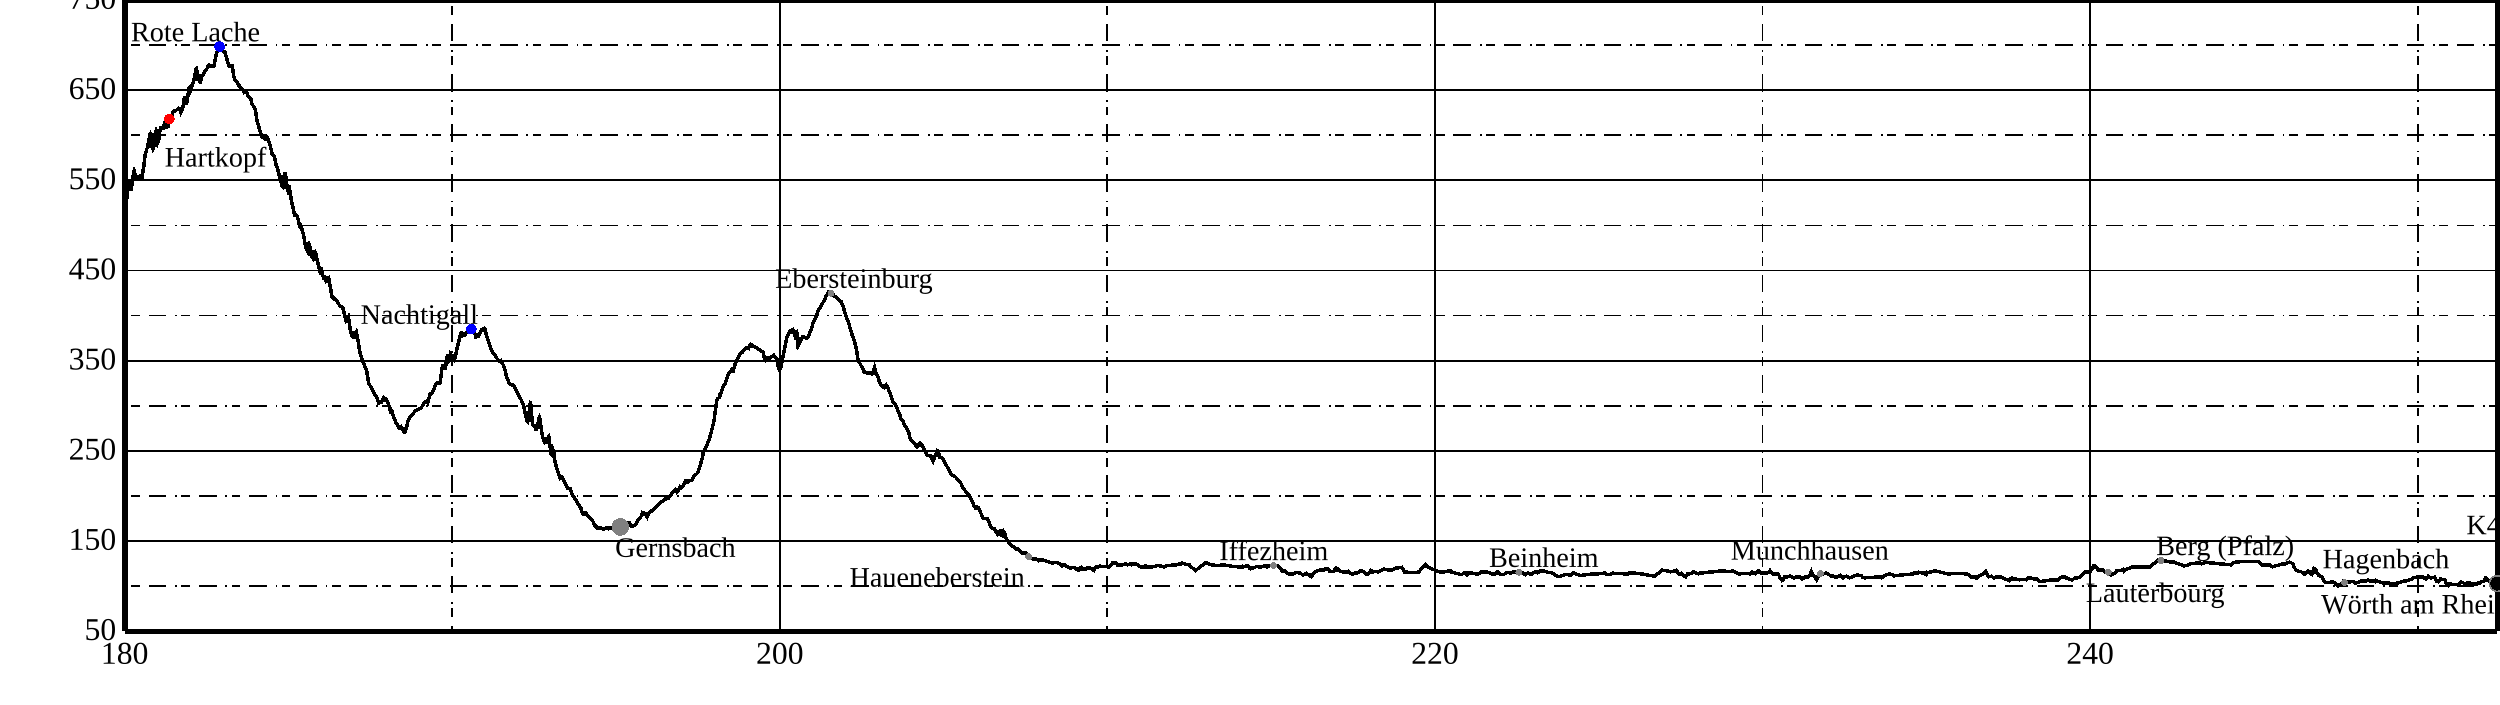
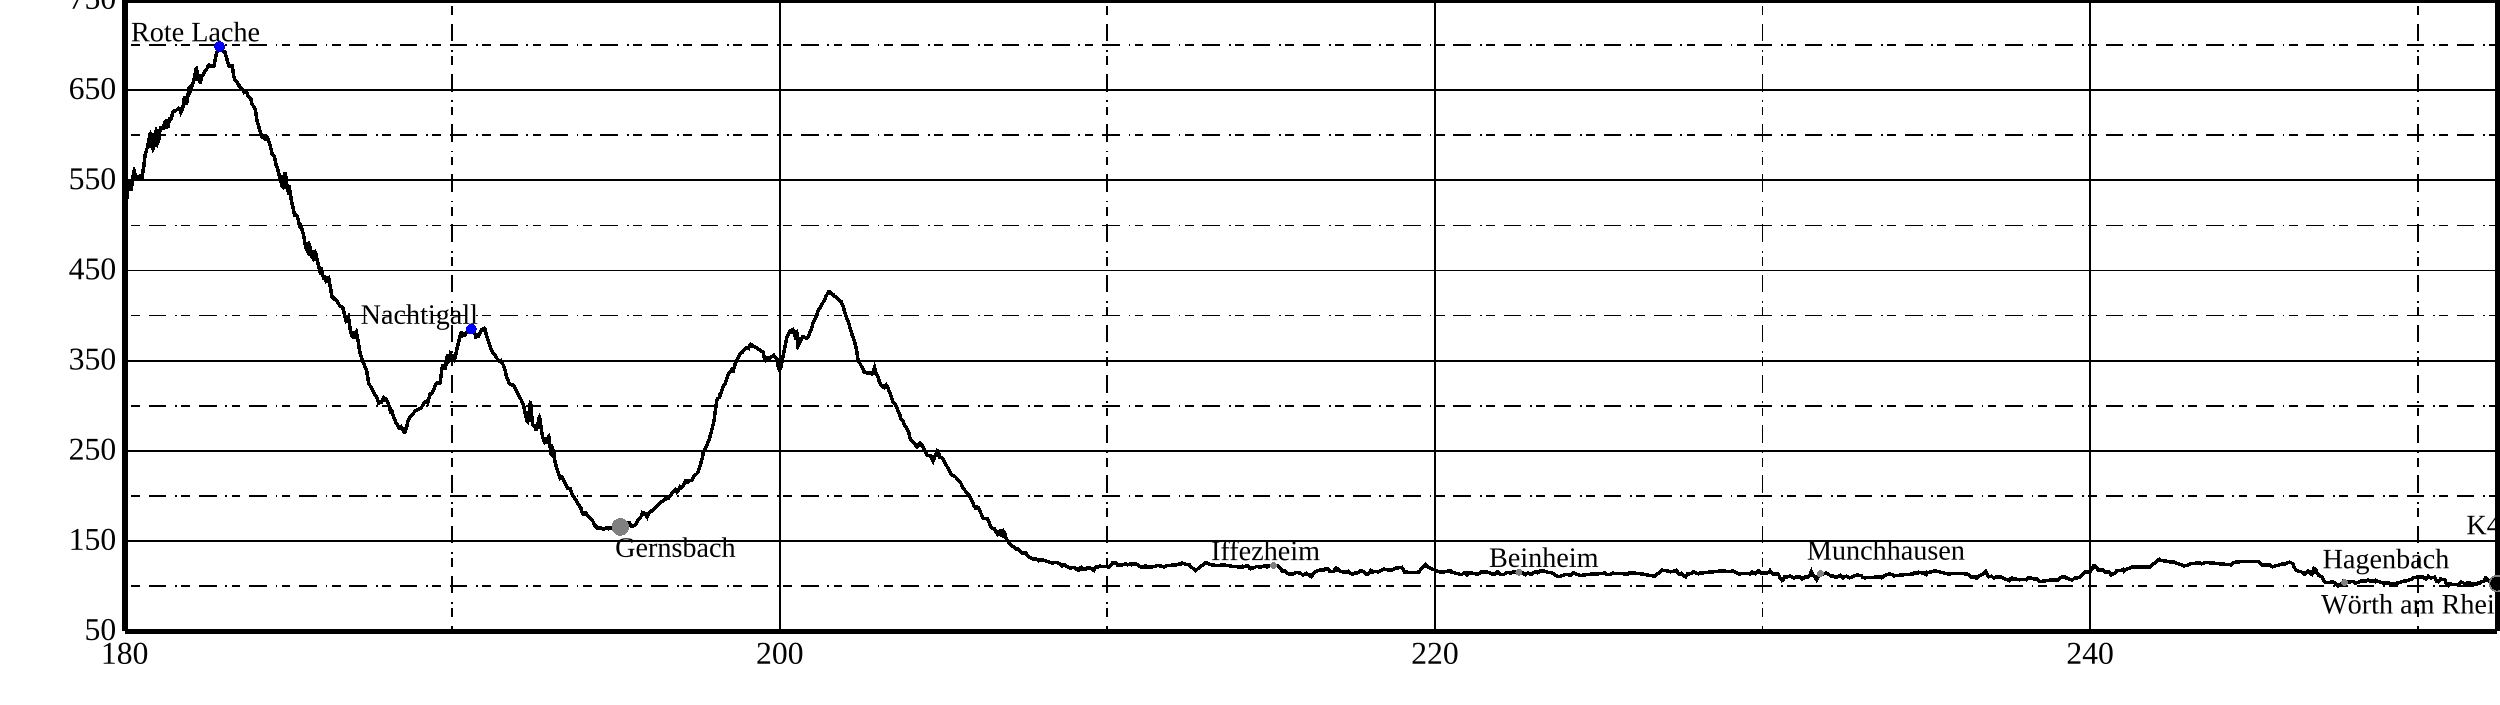
<svg xmlns="http://www.w3.org/2000/svg" height="400" width="1420">
  <g font-size="18" id="world" shape-rendering="crispEdges">
    <g id="BG" />
    <g id="SB" transform="translate(71 360)">
      <text text-anchor="middle" x="-0.203" y="17">
180
</text>
      <text text-anchor="middle" x="371.922" y="17">
200
</text>
      <text text-anchor="middle" x="744.048" y="17">
220
</text>
      <text text-anchor="middle" x="1116.173" y="17">
240
</text>
    </g>
    <g id="SD" transform="translate(71 0)">
      <path d="M0,0 L1347.5,0" stroke="black" stroke-width="3" />
      <path d="M0,0 L0,358.5" stroke="black" stroke-width="3" />
      <path d="M0,358.5 L1347.5,358.5" stroke="black" stroke-width="3" />
      <path d="M1347.5,0 L1347.5,358.5" stroke="black" stroke-width="3" />
      <path d="M-0.203,0 L-0.203,358.5" stroke="black" stroke-width="1" />
      <path d="M371.922,0 L371.922,358.5" stroke="black" stroke-width="1" />
      <path d="M744.048,0 L744.048,358.5" stroke="black" stroke-width="1" />
      <path d="M1116.173,0 L1116.173,358.5" stroke="black" stroke-width="1" />
      <path d="M185.859,0 L185.859,358.5" stroke="black" stroke-dasharray="1.0,2.5,5.0,5.0,10.0,5.0" />
      <path d="M557.985,0 L557.985,358.5" stroke="black" stroke-dasharray="1.0,2.5,5.0,5.0,10.0,5.0" />
      <path d="M930.11,0 L930.11,358.5" stroke="black" stroke-dasharray="1.0,2.5,5.0,5.0,10.0,5.0" />
      <path d="M1302.236,0 L1302.236,358.5" stroke="black" stroke-dasharray="1.0,2.5,5.0,5.0,10.0,5.0" />
      <path d="M0,358.5 L1347.5,358.5" stroke="black" stroke-width="1" />
      <path d="M0,307.286 L1347.5,307.286" stroke="black" stroke-width="1" />
      <path d="M0,256.071 L1347.5,256.071" stroke="black" stroke-width="1" />
      <path d="M0,204.857 L1347.5,204.857" stroke="black" stroke-width="1" />
      <path d="M0,153.643 L1347.5,153.643" stroke="black" stroke-width="1" />
      <path d="M0,102.429 L1347.5,102.429" stroke="black" stroke-width="1" />
      <path d="M0,51.214 L1347.5,51.214" stroke="black" stroke-width="1" />
      <path d="M0,0 L1347.5,0" stroke="black" stroke-width="1" />
      <path d="M0,332.893 L1347.5,332.893" stroke="black" stroke-dasharray="1.0,2.5,5.0,5.0,10.0,5.0" />
      <path d="M0,281.679 L1347.5,281.679" stroke="black" stroke-dasharray="1.0,2.5,5.0,5.0,10.0,5.0" />
      <path d="M0,230.464 L1347.5,230.464" stroke="black" stroke-dasharray="1.0,2.5,5.0,5.0,10.0,5.0" />
      <path d="M0,179.25 L1347.5,179.25" stroke="black" stroke-dasharray="1.0,2.5,5.0,5.0,10.0,5.0" />
      <path d="M0,128.036 L1347.5,128.036" stroke="black" stroke-dasharray="1.0,2.5,5.0,5.0,10.0,5.0" />
      <path d="M0,76.821 L1347.5,76.821" stroke="black" stroke-dasharray="1.0,2.5,5.0,5.0,10.0,5.0" />
      <path d="M0,25.607 L1347.5,25.607" stroke="black" stroke-dasharray="1.0,2.5,5.0,5.0,10.0,5.0" />
      <path d="M0,-25.607 L1347.5,-25.607" stroke="black" stroke-dasharray="1.0,2.5,5.0,5.0,10.0,5.0" />
      <path d="M0.0,118.2 L0.2,118.1 L0.3,117.6 L0.8,115.2 L1.3,109.1 L2.5,102.1 L2.7,102.9 L3.1,107.6 L3.3,108.5 L3.5,107.8 L3.8,105.8 L4.3,102.2 L5.0,97.2 L5.2,96.7 L5.4,97.1 L5.5,98.2 L6.2,100.1 L6.4,100.2 L6.7,100.6 L6.9,101.1 L8.2,100.8 L8.8,99.8 L9.1,99.7 L9.4,100.1 L9.7,100.5 L10.7,94.2 L11.4,88.2 L12.4,84.5 L12.8,83.9 L14.1,76.5 L14.3,76.2 L14.5,77.0 L14.8,79.0 L15.5,84.0 L15.9,84.9 L16.1,84.5 L16.4,82.7 L17.2,75.8 L17.5,74.9 L17.8,76.1 L18.1,78.4 L18.6,81.1 L19.1,80.0 L19.3,78.5 L19.6,76.0 L20.1,72.7 L20.3,72.8 L21.8,72.7 L22.6,69.4 L22.9,68.8 L23.1,68.7 L23.4,69.0 L23.6,69.6 L23.8,70.0 L24.3,71.9 L24.6,71.7 L24.7,71.1 L24.9,69.0 L25.1,68.1 L25.2,67.6 L25.5,67.4 L25.7,67.8 L26.3,67.3 L27.0,64.2 L27.3,63.5 L27.6,63.2 L27.9,63.4 L30.5,61.6 L31.4,62.6 L31.7,63.7 L32.6,61.8 L33.0,60.3 L33.3,57.7 L33.7,55.3 L34.1,55.3 L34.5,57.2 L34.7,58.4 L35.0,58.4 L35.2,58.0 L35.7,54.9 L35.9,52.9 L36.1,51.6 L36.3,50.4 L36.5,49.8 L36.7,49.6 L37.2,51.3 L39.0,46.4 L40.3,39.1 L40.5,38.9 L40.8,39.9 L42.0,44.7 L42.1,45.3 L42.4,46.5 L42.6,46.8 L42.9,46.7 L43.5,43.7 L45.9,39.7 L46.2,39.6 L46.8,38.5 L47.3,37.3 L47.7,36.8 L49.1,37.6 L49.6,37.6 L50.0,37.6 L50.6,37.4 L51.9,30.3 L52.3,29.3 L52.9,28.4 L53.1,27.8 L53.4,27.0 L53.7,26.5 L54.2,26.5 L55.0,27.8 L55.5,28.8 L56.7,29.4 L57.7,33.0 L58.5,36.0 L58.9,37.0 L59.4,37.8 L60.3,37.6 L60.6,37.3 L60.8,37.3 L61.0,38.0 L61.2,39.1 L61.7,43.0 L62.3,45.1 L63.7,46.6 L64.0,47.2 L64.5,48.0 L64.7,48.3 L64.9,49.0 L65.4,49.7 L65.7,50.1 L66.3,50.5 L66.4,50.6 L66.6,50.7 L66.8,51.0 L67.0,51.3 L67.7,52.5 L68.4,52.2 L68.6,52.0 L68.9,51.9 L69.1,51.9 L69.6,53.9 L69.8,54.3 L70.1,54.5 L70.5,54.9 L71.1,56.0 L71.6,56.3 L72.0,59.0 L72.7,59.9 L73.2,60.6 L73.9,62.0 L74.1,63.0 L74.4,64.7 L75.0,68.5 L76.5,73.8 L77.6,77.3 L77.9,77.9 L78.2,77.9 L78.5,78.1 L78.8,78.2 L79.4,78.9 L80.6,78.0 L80.9,78.3 L81.9,81.0 L82.4,82.4 L83.0,84.9 L83.6,87.5 L84.5,88.2 L84.9,88.7 L85.7,93.1 L85.9,94.0 L86.5,95.4 L87.7,100.0 L88.0,101.1 L88.5,102.7 L89.1,105.3 L89.5,105.7 L89.8,104.5 L90.2,101.0 L90.5,99.5 L90.7,98.5 L91.0,98.5 L91.2,99.6 L91.5,101.3 L92.0,106.0 L92.3,107.9 L92.6,108.7 L93.5,107.5 L94.8,115.6 L95.8,119.4 L96.2,122.1 L97.3,122.1 L97.7,122.7 L98.2,124.2 L99.0,127.6 L99.3,128.4 L99.9,128.0 L100.2,128.7 L100.6,130.8 L101.4,133.2 L102.4,139.3 L102.9,141.1 L103.6,142.7 L103.8,143.0 L104.7,139.4 L105.1,140.5 L106.4,146.3 L106.8,146.8 L107.8,144.1 L108.1,143.5 L108.5,144.2 L109.0,147.0 L110.2,152.0 L111.0,155.0 L111.2,154.9 L111.5,153.7 L111.7,153.5 L111.9,154.3 L112.7,157.7 L113.5,157.3 L114.1,159.5 L115.7,157.9 L117.6,168.7 L118.2,169.3 L118.6,168.9 L120.1,170.5 L122.2,174.0 L123.1,174.2 L123.7,174.5 L124.2,176.8 L125.4,181.8 L126.8,179.8 L127.7,185.3 L127.9,187.3 L129.0,190.9 L129.5,191.7 L129.8,191.7 L130.2,190.3 L131.4,188.5 L132.4,193.7 L133.5,200.7 L134.5,203.7 L136.6,209.2 L137.1,209.8 L138.5,218.0 L139.5,219.4 L140.5,221.3 L140.8,222.1 L141.0,222.4 L141.1,222.8 L141.4,223.2 L141.6,223.6 L142.2,224.5 L142.5,224.6 L142.8,225.1 L143.5,227.2 L144.1,228.9 L144.7,228.5 L145.7,228.4 L146.4,226.7 L146.9,225.7 L148.0,226.6 L148.3,226.6 L148.6,226.9 L150.0,230.9 L150.7,233.1 L151.1,232.7 L151.5,233.3 L151.7,233.7 L152.5,236.5 L153.1,238.0 L153.6,239.5 L154.8,241.5 L155.7,243.0 L156.8,242.3 L157.7,243.8 L157.8,244.0 L158.7,245.6 L159.1,245.5 L159.3,245.0 L159.8,242.9 L160.3,241.2 L160.6,239.5 L161.6,237.1 L161.9,237.0 L162.3,236.4 L165.1,233.2 L167.5,232.2 L168.5,231.3 L169.6,229.2 L171.0,228.0 L171.9,228.8 L173.3,223.8 L174.4,223.2 L175.5,220.9 L176.1,219.1 L176.8,218.0 L177.2,217.6 L177.4,217.5 L177.5,217.5 L177.7,217.5 L178.0,217.3 L178.6,217.6 L179.0,217.3 L179.9,210.3 L180.1,208.9 L180.4,208.1 L181.3,208.5 L182.1,208.9 L182.2,207.8 L182.4,205.2 L182.6,203.5 L182.7,203.3 L183.5,205.7 L183.9,205.2 L184.8,201.0 L185.2,201.5 L186.2,204.0 L186.9,204.5 L187.3,203.7 L188.1,200.4 L188.5,198.1 L189.3,195.1 L189.8,193.0 L190.4,190.4 L190.9,189.2 L191.1,189.1 L191.4,189.2 L192.2,190.6 L193.0,190.4 L193.9,188.8 L195.2,186.8 L195.9,186.5 L196.5,186.9 L196.8,186.9 L198.1,187.4 L199.3,191.4 L199.7,191.3 L200.1,190.9 L200.7,190.8 L201.6,189.0 L201.9,188.7 L202.2,188.2 L202.6,187.2 L203.4,186.9 L203.8,186.7 L204.1,186.5 L204.4,186.7 L204.8,187.9 L204.9,188.6 L205.2,189.9 L205.4,190.8 L207.8,198.0 L208.4,199.3 L208.9,200.2 L209.4,200.8 L210.5,202.3 L211.1,203.4 L212.0,204.5 L212.6,205.2 L213.4,204.8 L213.9,205.8 L215.0,207.5 L215.9,210.5 L216.9,214.6 L218.2,217.6 L219.4,218.5 L219.9,218.6 L220.2,218.5 L220.6,218.8 L221.3,219.7 L224.4,226.0 L224.8,226.6 L226.4,230.5 L227.8,236.9 L228.1,238.7 L228.5,239.1 L228.8,239.5 L229.3,238.3 L230.0,230.7 L230.2,228.8 L230.4,228.9 L230.6,230.5 L230.8,233.2 L231.1,237.4 L231.5,241.4 L231.8,241.7 L233.0,242.6 L233.4,243.8 L233.7,243.8 L234.1,242.8 L235.2,237.5 L235.4,237.0 L235.6,237.4 L235.8,238.5 L235.9,239.7 L236.4,243.5 L236.6,245.1 L236.8,246.2 L237.0,247.2 L237.2,248.0 L237.8,250.1 L238.5,251.4 L239.3,251.2 L239.6,250.8 L240.4,248.2 L240.7,247.9 L240.9,248.8 L241.1,250.9 L241.7,255.7 L242.1,258.1 L242.5,258.5 L243.2,255.6 L243.5,256.4 L243.7,258.2 L244.0,260.8 L244.3,262.8 L247.0,271.4 L247.7,270.6 L248.3,270.9 L249.6,273.7 L251.3,277.3 L252.9,277.7 L254.0,280.9 L256.9,285.3 L257.1,285.9 L258.2,287.5 L258.9,288.5 L259.3,290.1 L259.5,290.7 L259.7,291.4 L260.0,291.7 L260.0,291.8 L260.1,291.9 L260.6,291.4 L260.8,291.2 L261.3,291.0 L261.6,291.1 L262.2,292.1 L262.9,293.0 L263.1,293.4 L263.7,293.9 L264.0,294.0 L264.2,294.2 L264.4,294.4 L264.6,294.7 L265.4,295.3 L265.6,295.7 L265.9,296.4 L266.0,296.6 L266.5,297.9 L266.7,298.3 L266.9,298.8 L267.9,299.6 L268.1,299.3 L268.4,299.5 L269.1,299.8 L269.5,300.0 L269.8,300.2 L270.8,300.0 L271.2,300.1 L271.4,300.3 L272.0,300.6 L273.0,300.1 L273.1,299.9 L273.6,299.7 L274.7,300.3 L275.8,299.7 L276.3,299.9 L276.4,300.1 L277.4,300.6 L278.0,300.3 L278.2,300.1 L278.6,300.0 L279.6,300.2 L279.9,300.0 L280.3,299.8 L281.0,299.5 L281.4,299.3 L281.5,299.6 L282.6,298.8 L282.8,298.3 L282.9,297.9 L284.0,296.7 L284.3,296.8 L285.7,297.3 L286.0,297.1 L286.7,297.1 L287.0,298.2 L287.8,298.9 L288.3,298.8 L288.8,298.7 L289.0,298.6 L289.2,298.4 L290.4,297.2 L291.5,295.4 L291.8,294.9 L292.0,294.7 L292.3,294.3 L292.7,293.9 L292.9,293.7 L293.4,292.8 L293.9,291.1 L294.9,291.4 L296.5,293.6 L296.8,292.8 L297.3,292.0 L298.2,290.8 L298.9,290.2 L299.3,290.2 L299.5,290.1 L299.8,289.9 L300.4,289.0 L301.0,288.4 L302.2,287.1 L304.0,285.5 L304.4,285.5 L305.0,284.8 L305.2,284.8 L305.5,284.6 L306.3,283.6 L308.6,283.0 L309.3,282.2 L310.0,281.4 L311.1,279.6 L312.7,278.1 L313.5,279.4 L314.3,278.7 L314.7,277.9 L315.3,276.6 L315.9,277.2 L316.6,276.6 L318.4,273.1 L318.7,273.3 L319.5,273.8 L320.1,273.2 L321.2,272.8 L321.8,272.8 L322.2,272.5 L322.5,271.8 L322.9,270.5 L324.1,269.6 L324.8,269.1 L325.2,268.4 L325.4,268.1 L326.1,266.5 L327.4,261.9 L328.0,260.0 L328.4,257.3 L329.5,254.7 L330.2,253.6 L331.3,250.7 L331.9,249.4 L333.0,245.3 L333.8,242.3 L334.6,238.6 L335.3,233.4 L335.8,229.6 L336.1,227.9 L336.3,226.9 L336.6,226.4 L337.8,225.6 L338.0,224.0 L338.4,223.7 L338.6,223.3 L339.3,221.0 L339.6,219.9 L340.1,218.9 L340.6,218.2 L340.9,217.9 L342.0,214.3 L342.3,213.4 L343.3,211.6 L343.8,211.3 L344.6,209.9 L345.0,210.1 L345.5,210.5 L346.7,206.3 L347.1,205.6 L347.5,205.0 L348.6,202.2 L350.2,200.2 L350.5,200.2 L351.4,199.0 L352.9,197.4 L354.2,197.9 L354.7,196.6 L354.9,196.0 L355.3,195.5 L362.5,200.0 L363.2,203.8 L363.9,204.9 L365.4,203.4 L366.1,203.4 L366.5,202.9 L366.9,202.8 L367.2,202.6 L367.7,202.3 L368.5,201.8 L369.0,202.5 L370.4,204.2 L370.8,206.6 L371.1,208.9 L371.8,210.3 L372.5,208.9 L373.4,204.1 L373.9,201.9 L374.6,198.1 L375.6,193.0 L376.2,190.9 L377.2,188.9 L377.5,188.0 L379.3,187.1 L380.6,190.9 L381.4,189.4 L381.6,189.1 L381.9,191.0 L382.3,196.4 L384.0,193.3 L384.4,192.2 L384.8,191.5 L385.6,191.5 L386.9,191.6 L387.2,192.1 L387.4,192.1 L387.8,191.7 L387.9,191.6 L388.2,191.0 L389.5,187.6 L389.9,186.7 L390.3,185.4 L390.6,184.0 L391.3,182.3 L392.5,180.2 L392.6,179.9 L392.7,179.4 L393.5,177.0 L394.3,175.4 L394.7,174.8 L395.1,174.3 L395.7,173.2 L396.1,172.5 L396.5,171.8 L397.2,170.6 L397.6,169.6 L398.3,167.9 L398.7,167.3 L399.6,165.9 L399.7,165.9 L399.8,165.8 L400.0,165.7 L400.1,165.7 L400.5,166.0 L401.0,166.5 L401.7,166.9 L402.2,167.3 L402.3,167.4 L403.2,168.4 L403.8,168.8 L404.4,169.3 L404.9,169.9 L405.2,170.0 L405.6,170.3 L405.9,170.6 L406.2,171.2 L406.7,171.4 L407.0,171.5 L407.1,172.1 L407.9,174.1 L409.3,178.8 L410.3,181.7 L410.6,182.2 L411.3,184.4 L412.1,187.3 L413.2,190.8 L413.4,190.9 L414.3,193.9 L415.3,197.8 L415.7,199.8 L416.0,201.9 L416.4,204.5 L417.7,206.9 L418.8,209.0 L419.5,210.5 L419.9,211.4 L420.1,211.5 L420.4,211.4 L421.5,212.0 L422.5,211.7 L424.2,212.4 L424.9,211.0 L425.2,210.2 L425.7,208.7 L426.5,211.7 L426.7,212.5 L427.2,213.1 L427.9,214.5 L428.1,215.0 L428.4,216.5 L428.9,217.9 L429.3,218.5 L429.5,218.7 L429.6,218.9 L429.8,219.2 L430.2,219.5 L430.6,219.9 L431.1,220.1 L432.0,218.7 L432.3,218.5 L432.9,219.4 L433.5,220.9 L434.1,222.3 L434.4,222.8 L436.2,228.1 L436.5,228.6 L437.0,229.3 L437.7,230.0 L438.9,233.0 L439.4,233.7 L440.3,236.3 L440.8,238.0 L441.1,238.5 L442.1,239.6 L442.5,240.8 L442.8,241.7 L444.3,243.7 L445.2,245.7 L445.3,246.0 L445.7,247.9 L445.7,248.3 L446.1,249.5 L449.9,253.8 L451.6,251.5 L452.5,252.3 L453.7,255.0 L455.2,258.0 L456.0,258.7 L457.4,258.7 L459.0,261.9 L461.4,256.0 L461.9,256.3 L462.7,259.6 L464.0,259.8 L467.5,266.0 L469.5,269.6 L470.8,270.1 L471.5,270.7 L474.4,273.7 L475.3,275.6 L476.1,277.4 L479.7,281.6 L482.1,286.9 L482.5,287.7 L483.0,288.4 L483.6,288.0 L484.6,288.2 L485.4,289.9 L487.4,294.3 L490.0,294.6 L492.0,299.8 L493.7,300.2 L495.6,303.5 L497.0,301.7 L497.2,301.9 L497.4,302.6 L497.8,303.8 L498.0,304.1 L498.2,304.2 L498.4,304.0 L498.9,302.6 L499.1,301.9 L499.6,302.6 L500.1,304.6 L500.4,305.3 L501.2,307.1 L501.4,307.4 L503.0,309.4 L503.5,309.9 L504.0,310.5 L504.7,310.6 L505.5,311.4 L506.4,312.0 L507.3,311.8 L508.1,312.5 L508.8,313.4 L508.9,313.5 L509.2,313.8 L509.5,314.1 L509.6,314.3 L509.7,314.3 L510.9,314.0 L511.4,314.0 L511.8,314.3 L512.0,314.7 L513.0,316.0 L513.2,316.2 L514.7,317.0 L515.0,317.1 L515.6,317.4 L515.8,317.5 L516.0,317.5 L516.7,317.3 L517.1,317.3 L517.7,317.5 L518.9,318.5 L520.4,317.8 L522.3,318.3 L523.0,318.7 L526.0,319.6 L526.9,319.9 L527.4,319.6 L529.2,319.6 L530.2,319.9 L531.3,320.6 L531.4,320.8 L532.1,321.6 L532.8,321.2 L533.2,320.9 L533.4,320.8 L533.6,320.8 L534.4,321.4 L536.5,322.5 L536.6,322.5 L536.9,322.6 L537.2,322.5 L537.6,322.5 L537.9,322.5 L539.3,322.3 L539.8,323.0 L540.1,323.4 L541.6,323.8 L541.8,323.4 L542.3,322.9 L542.8,322.5 L543.0,322.4 L543.2,322.6 L543.3,322.5 L543.5,322.7 L543.7,322.9 L543.7,323.0 L543.9,323.3 L544.2,323.5 L546.3,323.0 L546.5,322.9 L546.7,322.6 L546.8,322.4 L547.0,322.4 L547.3,322.6 L547.8,322.6 L547.9,322.6 L548.0,322.6 L548.1,322.6 L548.4,322.7 L548.5,322.8 L550.3,324.0 L550.9,322.9 L551.0,322.6 L551.1,322.6 L551.8,321.9 L552.2,322.1 L552.6,322.1 L553.6,321.7 L553.8,321.6 L553.9,321.6 L554.4,321.7 L554.9,321.7 L555.1,321.8 L555.3,321.8 L555.5,321.8 L555.7,321.9 L556.8,321.7 L558.6,322.0 L558.9,322.0 L560.7,320.1 L561.0,319.7 L561.4,319.8 L562.3,319.8 L562.4,319.7 L562.5,319.7 L562.6,319.8 L562.8,319.7 L563.5,320.7 L563.7,320.6 L564.4,321.1 L564.8,321.1 L565.4,321.1 L567.1,320.7 L568.4,320.1 L569.7,320.8 L571.0,320.2 L571.1,320.2 L571.3,320.3 L571.5,320.6 L571.7,320.8 L572.0,320.7 L573.8,320.2 L575.0,320.7 L575.2,320.8 L576.1,321.5 L576.4,321.8 L576.8,321.9 L578.1,322.4 L579.9,321.3 L580.3,321.7 L580.5,322.1 L583.2,322.1 L583.5,322.0 L585.1,321.6 L586.6,321.1 L590.1,322.0 L592.0,321.3 L594.7,321.0 L596.4,321.1 L596.7,321.1 L598.1,320.5 L599.7,320.4 L600.2,319.8 L600.4,319.9 L600.6,320.0 L604.6,320.9 L604.7,321.1 L605.0,321.4 L608.0,324.1 L613.9,319.5 L616.6,320.7 L619.4,321.1 L622.1,321.1 L622.3,321.0 L622.5,320.9 L622.6,320.8 L622.8,320.8 L626.7,321.2 L629.9,321.9 L630.1,321.9 L630.3,321.9 L630.9,321.7 L633.4,322.3 L633.9,322.1 L634.1,322.2 L634.2,322.3 L634.3,322.3 L634.5,322.3 L634.6,322.3 L634.7,322.2 L635.1,321.7 L635.4,321.9 L636.4,321.6 L636.4,321.6 L636.6,321.5 L637.6,321.4 L637.8,321.6 L637.9,321.6 L638.7,322.7 L639.3,323.0 L639.6,322.9 L639.7,322.8 L640.0,322.6 L640.8,322.5 L640.9,322.4 L641.8,322.2 L642.4,321.9 L642.5,321.9 L642.7,321.8 L644.6,322.1 L647.8,321.4 L648.6,322.1 L649.4,321.8 L650.2,321.1 L651.8,321.1 L652.2,321.1 L652.3,321.2 L653.2,321.1 L653.4,321.0 L654.0,321.1 L654.4,321.2 L654.7,321.3 L655.2,321.7 L655.3,321.8 L655.7,322.2 L656.0,322.5 L656.7,323.5 L657.3,324.5 L658.5,324.3 L658.9,324.4 L660.1,325.4 L661.1,325.9 L661.5,326.1 L661.7,326.2 L661.8,326.2 L662.2,326.3 L663.9,325.8 L664.8,325.1 L666.4,325.3 L667.1,325.6 L667.5,325.4 L668.8,326.5 L669.1,326.7 L670.9,325.6 L673.9,327.6 L674.7,326.3 L676.0,324.8 L677.6,324.2 L679.1,323.7 L680.7,324.1 L681.6,323.2 L682.7,322.8 L683.3,323.0 L683.8,323.7 L684.3,324.5 L685.5,324.7 L686.4,324.6 L686.8,324.2 L687.5,323.0 L687.9,322.6 L689.0,323.6 L689.2,323.5 L690.1,324.4 L692.3,325.0 L693.5,325.0 L694.9,324.5 L695.5,325.2 L697.0,326.2 L698.4,325.6 L699.0,325.8 L699.5,325.7 L700.1,325.3 L700.3,325.3 L700.4,325.3 L700.6,325.1 L700.8,324.9 L701.0,324.7 L701.1,324.7 L701.3,324.6 L701.6,324.3 L701.8,324.1 L703.3,324.5 L705.2,326.2 L705.5,326.2 L706.6,325.6 L707.6,324.0 L708.8,324.8 L710.1,324.5 L712.0,324.9 L715.0,323.2 L719.1,324.0 L720.2,323.5 L721.2,322.8 L722.4,322.6 L725.2,322.2 L726.0,323.2 L726.5,324.5 L726.6,324.8 L729.9,325.2 L732.3,325.2 L734.9,324.9 L737.3,321.9 L738.0,321.6 L738.8,320.5 L740.5,322.4 L747.5,325.2 L753.2,324.1 L753.6,325.0 L759.2,326.4 L760.0,325.8 L760.8,325.4 L761.3,325.9 L762.3,326.5 L762.9,325.9 L763.2,325.4 L763.7,325.3 L768.5,326.2 L769.6,325.4 L770.5,324.8 L770.7,324.9 L770.9,324.8 L771.1,324.7 L771.9,325.0 L772.3,325.1 L772.4,325.1 L773.4,324.9 L774.7,325.2 L775.4,325.5 L776.4,325.9 L778.2,325.9 L778.3,325.9 L779.4,324.7 L781.2,326.2 L782.9,326.3 L783.4,326.1 L785.1,325.2 L786.1,325.3 L787.4,325.5 L788.5,324.9 L789.5,324.5 L790.5,325.0 L791.5,325.1 L791.7,325.0 L791.9,324.9 L792.2,325.1 L793.0,325.3 L793.3,325.3 L793.6,325.3 L794.0,325.4 L794.6,325.8 L795.4,326.5 L796.0,326.0 L796.4,325.6 L796.8,325.4 L797.3,325.8 L798.6,326.2 L799.0,326.3 L799.2,326.1 L799.3,326.0 L799.9,325.4 L801.1,324.6 L802.0,324.8 L802.5,325.2 L804.1,324.1 L806.7,324.5 L808.3,325.2 L809.2,325.1 L811.4,325.8 L811.6,326.1 L813.8,327.4 L814.8,327.4 L818.3,326.2 L818.7,326.2 L821.0,326.8 L821.2,326.5 L821.4,326.3 L822.0,325.8 L822.5,325.5 L823.2,325.4 L824.0,326.0 L826.6,326.9 L831.4,326.2 L836.0,326.0 L836.4,326.0 L840.8,325.5 L841.1,326.0 L841.5,326.4 L842.9,326.3 L844.4,326.0 L844.8,325.7 L845.1,325.5 L845.9,325.7 L853.8,326.0 L854.1,325.7 L854.4,325.2 L861.7,326.0 L868.8,327.3 L869.5,326.8 L873.0,323.8 L876.1,324.3 L878.0,324.8 L881.2,323.9 L881.4,324.2 L881.5,324.2 L881.7,324.5 L881.8,324.8 L881.9,325.0 L882.4,325.9 L882.8,326.0 L883.0,325.7 L883.9,325.6 L884.5,326.2 L885.2,327.1 L885.8,327.5 L886.4,327.7 L887.6,325.8 L888.5,326.0 L890.1,325.6 L890.5,325.0 L891.0,324.9 L891.4,325.0 L893.6,325.9 L894.0,325.6 L907.6,324.2 L907.9,324.2 L910.1,324.7 L910.7,324.7 L913.4,324.3 L916.5,325.9 L922.5,325.8 L923.3,326.0 L923.7,325.6 L924.4,324.9 L925.9,325.8 L927.1,324.6 L927.9,324.3 L928.7,324.7 L929.4,325.5 L933.6,325.3 L934.3,324.2 L934.7,324.9 L936.2,326.1 L937.3,325.8 L938.2,326.1 L938.9,325.9 L939.5,326.9 L940.2,328.5 L941.2,329.7 L941.7,329.4 L942.7,327.7 L944.0,327.9 L944.9,327.4 L945.6,327.1 L947.3,328.0 L948.2,328.3 L948.9,327.8 L949.2,327.7 L951.0,327.6 L952.6,328.8 L952.8,328.9 L953.8,328.2 L954.6,327.4 L955.5,327.6 L956.0,327.8 L956.8,327.0 L957.2,326.1 L957.8,324.6 L958.7,326.8 L959.8,327.7 L960.3,328.5 L960.9,329.4 L962.2,326.5 L962.5,326.0 L962.7,326.0 L962.9,325.9 L963.7,325.6 L964.5,326.1 L966.4,325.4 L968.6,326.9 L968.9,327.2 L969.5,327.0 L969.9,327.0 L970.4,327.4 L971.5,328.0 L971.8,327.9 L974.4,326.8 L975.0,327.3 L975.3,327.8 L975.5,328.1 L975.8,328.3 L976.8,327.4 L977.6,327.3 L979.5,328.3 L983.5,326.6 L983.9,326.5 L984.6,326.7 L985.0,326.8 L986.4,327.0 L986.8,327.8 L987.9,328.2 L997.0,327.7 L997.7,328.2 L998.2,327.9 L998.8,327.2 L1001.8,326.1 L1002.4,326.0 L1003.1,326.3 L1003.7,326.3 L1004.7,327.1 L1010.6,326.4 L1015.3,326.1 L1016.0,325.6 L1018.2,325.6 L1018.7,325.0 L1020.9,325.5 L1021.6,325.4 L1023.1,326.4 L1023.6,325.1 L1024.1,325.3 L1028.1,324.2 L1035.3,326.0 L1038.7,325.8 L1046.2,325.9 L1047.8,326.8 L1048.1,327.1 L1048.2,327.2 L1048.7,327.7 L1049.3,327.7 L1049.6,327.5 L1050.6,327.4 L1050.9,327.4 L1051.1,327.7 L1051.2,327.9 L1051.4,328.1 L1051.6,328.4 L1054.0,326.6 L1054.3,326.4 L1054.5,326.3 L1054.7,326.3 L1055.0,326.3 L1056.9,324.6 L1057.3,325.4 L1057.6,326.0 L1057.8,326.4 L1058.6,327.6 L1060.1,327.3 L1061.5,328.3 L1061.8,328.1 L1062.0,328.0 L1062.6,327.8 L1062.8,327.8 L1063.0,327.8 L1063.2,327.8 L1063.6,327.8 L1064.2,327.4 L1064.6,327.4 L1070.3,329.9 L1071.2,328.6 L1071.7,328.3 L1072.3,328.7 L1072.5,328.8 L1072.9,328.8 L1074.4,329.0 L1075.9,329.3 L1076.3,329.1 L1079.6,329.2 L1080.1,329.3 L1080.5,328.8 L1081.0,328.1 L1082.0,328.7 L1082.7,328.4 L1082.9,328.6 L1083.3,328.6 L1083.5,328.6 L1083.7,328.6 L1083.9,328.8 L1084.1,328.9 L1085.5,328.6 L1087.8,330.4 L1088.7,330.2 L1093.6,329.5 L1096.9,329.4 L1097.9,329.4 L1098.6,328.8 L1099.2,328.3 L1099.3,328.3 L1099.6,328.1 L1099.8,327.8 L1100.0,327.7 L1100.2,327.7 L1100.4,327.9 L1100.7,327.9 L1100.8,327.8 L1101.3,327.6 L1102.4,328.0 L1102.9,328.3 L1102.9,328.4 L1105.4,329.3 L1106.0,329.4 L1107.4,328.4 L1107.6,328.3 L1107.9,328.3 L1108.0,328.3 L1108.3,328.3 L1108.8,328.2 L1109.0,328.3 L1109.8,328.0 L1110.0,327.9 L1110.5,327.5 L1110.7,327.3 L1110.8,327.2 L1111.5,326.5 L1111.6,326.4 L1111.7,326.4 L1111.8,326.3 L1113.2,324.7 L1114.8,324.9 L1116.5,324.3 L1116.7,324.0 L1118.2,321.3 L1118.6,321.3 L1119.5,322.1 L1119.7,322.3 L1120.0,322.6 L1120.3,323.0 L1120.4,323.2 L1120.8,323.7 L1120.8,323.7 L1121.0,323.9 L1121.2,324.1 L1121.9,324.0 L1122.2,323.7 L1122.9,323.5 L1123.9,324.2 L1124.4,324.7 L1125.2,325.0 L1125.4,325.0 L1126.1,324.8 L1126.2,324.9 L1126.4,325.0 L1126.7,324.9 L1127.0,325.0 L1127.3,325.5 L1127.7,326.1 L1128.1,326.7 L1128.7,326.4 L1129.1,326.2 L1129.2,326.1 L1129.7,325.9 L1129.9,325.8 L1130.1,325.6 L1130.3,325.4 L1130.3,325.4 L1130.6,325.1 L1130.8,325.0 L1131.0,324.7 L1131.3,324.2 L1133.5,324.0 L1134.9,323.3 L1135.2,323.8 L1135.4,324.3 L1135.5,324.5 L1135.6,324.4 L1135.9,324.1 L1136.1,323.8 L1136.3,323.5 L1136.8,323.2 L1138.0,323.0 L1139.8,322.0 L1150.2,322.0 L1154.7,318.2 L1155.3,317.8 L1155.5,317.7 L1156.4,318.3 L1163.4,319.4 L1163.6,319.2 L1168.5,321.0 L1169.4,321.4 L1171.2,321.1 L1172.9,320.3 L1178.2,319.6 L1179.5,320.3 L1180.0,320.1 L1180.5,320.1 L1181.7,319.4 L1193.5,320.6 L1196.2,320.8 L1198.0,319.4 L1202.5,318.9 L1211.0,319.0 L1211.6,318.9 L1213.8,320.8 L1216.8,321.1 L1218.0,320.8 L1218.8,321.4 L1219.7,321.9 L1225.3,320.4 L1226.2,320.6 L1227.5,319.9 L1228.3,319.7 L1229.6,319.3 L1231.2,320.1 L1232.3,322.5 L1233.2,324.0 L1235.0,324.7 L1235.9,324.6 L1237.4,325.9 L1238.0,326.1 L1240.1,324.4 L1240.4,324.8 L1240.9,325.5 L1241.6,326.1 L1242.1,326.3 L1242.7,324.6 L1243.3,322.8 L1244.2,323.3 L1245.3,325.8 L1246.0,326.7 L1246.9,327.5 L1247.8,327.5 L1248.7,329.3 L1249.6,330.6 L1249.8,330.9 L1251.6,330.9 L1252.4,331.0 L1253.3,330.4 L1255.0,330.9 L1256.2,331.8 L1256.5,332.3 L1256.8,332.5 L1257.0,332.7 L1257.1,332.8 L1257.2,332.8 L1257.3,332.8 L1257.5,332.6 L1257.7,332.4 L1258.3,331.8 L1258.8,331.4 L1258.9,331.3 L1259.1,331.1 L1259.9,330.2 L1260.3,330.4 L1260.6,330.8 L1261.0,330.8 L1261.9,330.5 L1262.3,330.5 L1263.6,330.5 L1264.3,330.4 L1264.9,330.3 L1265.5,330.3 L1266.7,330.9 L1266.9,331.2 L1267.9,330.8 L1268.4,330.8 L1268.8,330.6 L1270.6,329.9 L1272.3,330.3 L1273.3,329.9 L1273.9,329.3 L1274.2,329.4 L1275.2,330.0 L1276.4,329.9 L1278.2,330.4 L1278.5,329.9 L1278.9,330.2 L1279.5,330.1 L1279.6,330.1 L1282.2,331.0 L1283.1,331.0 L1284.9,331.2 L1285.0,331.0 L1285.1,330.9 L1285.7,330.9 L1286.2,331.3 L1286.4,331.5 L1286.7,331.7 L1290.8,331.2 L1291.9,330.8 L1292.6,330.6 L1295.2,329.7 L1296.1,329.9 L1298.9,328.9 L1299.1,329.0 L1299.4,328.8 L1299.7,328.3 L1300.0,328.0 L1304.7,327.5 L1306.5,328.7 L1306.9,329.0 L1307.8,328.2 L1308.1,327.6 L1308.2,327.3 L1308.3,327.3 L1308.7,327.7 L1308.9,328.0 L1309.3,327.9 L1309.5,328.0 L1309.9,328.3 L1311.9,327.8 L1312.6,329.5 L1312.8,329.9 L1313.8,329.8 L1314.2,330.2 L1314.9,329.4 L1315.0,329.1 L1315.2,329.2 L1315.5,328.8 L1316.4,329.1 L1317.7,329.4 L1318.9,332.5 L1319.8,332.7 L1320.2,332.3 L1320.3,332.1 L1320.8,331.5 L1321.8,331.9 L1323.0,331.9 L1324.0,332.0 L1324.6,331.9 L1325.1,331.9 L1325.5,331.7 L1325.7,331.7 L1325.8,331.7 L1326.0,331.6 L1326.1,331.5 L1326.9,330.5 L1328.2,331.1 L1329.3,331.6 L1329.8,331.3 L1330.1,331.2 L1330.8,330.9 L1331.0,330.9 L1331.3,330.8 L1331.9,331.0 L1332.4,331.6 L1332.9,332.0 L1333.0,332.1 L1333.4,332.2 L1333.7,331.9 L1334.6,331.7 L1334.7,331.7 L1335.1,332.0 L1335.6,331.8 L1335.7,331.7 L1336.0,331.5 L1336.1,331.4 L1336.2,331.3 L1336.4,331.2 L1336.6,331.2 L1337.2,331.4 L1337.5,331.3 L1338.5,330.5 L1339.4,330.3 L1339.7,330.1 L1340.2,329.4 L1340.7,328.4 L1340.8,328.4 L1341.2,328.4 L1341.4,328.4 L1341.7,328.7 L1342.1,329.2 L1342.2,329.4 L1343.7,330.8 L1343.9,330.9 L1344.1,331.0 L1345.0,331.5 L1346.7,330.8 L1347.0,331.1" fill="transparent" id="track" stroke="black" stroke-width="2" />
      <g>
-         <circle cx="25.221" cy="67.603" fill="Red" id="wp-0/circle" r="3.000" />
-         <text font-size="16.0" id="wp-0/text" text-anchor="start" x="22.543" y="94.603">
- Hartkopf
- </text>
-         <circle cx="53.744" cy="26.478" fill="Blue" id="wp-1/circle" r="3.000" />
-         <text font-size="16.0" id="wp-1/text" text-anchor="start" x="3.394" y="23.478">
+         <circle cx="53.744" cy="26.478" fill="Blue" id="wp-0/circle" r="3.000" />
+         <text font-size="16.0" id="wp-0/text" text-anchor="start" x="3.394" y="23.478">
Rote Lache
</text>
-         <circle cx="281.372" cy="299.296" fill="Gray" id="wp-2/circle" r="5.000" />
-         <text font-size="16.0" id="wp-2/text" text-anchor="start" x="278.399" y="316.296">
+         <circle cx="281.372" cy="299.296" fill="Gray" id="wp-1/circle" r="5.000" />
+         <text font-size="16.0" id="wp-1/text" text-anchor="start" x="278.399" y="316.296">
Gernsbach
</text>
-         <circle cx="401.034" cy="166.498" fill="Gray" id="wp-3/circle" r="2.000" />
-         <text font-size="16.0" id="wp-3/text" text-anchor="start" x="369.276" y="163.498">
- Ebersteinburg
- </text>
-         <circle cx="196.762" cy="186.932" fill="Blue" id="wp-4/circle" r="3.000" />
-         <text font-size="16.0" id="wp-4/text" text-anchor="start" x="133.840" y="183.932">
+         <circle cx="196.762" cy="186.932" fill="Blue" id="wp-2/circle" r="3.000" />
+         <text font-size="16.0" id="wp-2/text" text-anchor="start" x="133.840" y="183.932">
Nachtigall
</text>
-         <circle cx="652.331" cy="321.165" fill="Gray" id="wp-5/circle" r="2.000" />
-         <text font-size="16.0" id="wp-5/text" text-anchor="start" x="621.552" y="318.165">
+         <circle cx="652.331" cy="321.165" fill="Gray" id="wp-3/circle" r="2.000" />
+         <text font-size="16.0" id="wp-3/text" text-anchor="start" x="616.870" y="318.165">
Iffezheim
</text>
-         <circle cx="513.238" cy="316.197" fill="Gray" id="wp-6/circle" r="2.000" />
-         <text font-size="16.0" id="wp-6/text" text-anchor="start" x="411.526" y="333.197">
- Haueneberstein
- </text>
-         <circle cx="791.736" cy="325.006" fill="Gray" id="wp-7/circle" r="2.000" />
-         <text font-size="16.0" id="wp-7/text" text-anchor="start" x="774.761" y="322.006">
+         <circle cx="791.736" cy="325.006" fill="Gray" id="wp-4/circle" r="2.000" />
+         <text font-size="16.0" id="wp-4/text" text-anchor="start" x="774.761" y="322.006">
Beinheim
</text>
-         <circle cx="962.923" cy="325.876" fill="Gray" id="wp-8/circle" r="2.000" />
-         <text font-size="16.0" id="wp-8/text" text-anchor="start" x="912.073" y="317.876">
+         <circle cx="962.923" cy="325.876" fill="Gray" id="wp-5/circle" r="2.000" />
+         <text font-size="16.0" id="wp-5/text" text-anchor="start" x="955.314" y="317.876">
Munchhausen
</text>
-         <circle cx="1126.409" cy="324.955" fill="Gray" id="wp-9/circle" r="2.000" />
-         <text font-size="16.0" id="wp-9/text" text-anchor="start" x="1113.725" y="341.955">
- Lauterbourg
- </text>
-         <circle cx="1156.442" cy="318.297" fill="Gray" id="wp-10/circle" r="2.000" />
-         <text font-size="16.0" id="wp-10/text" text-anchor="start" x="1153.715" y="315.297">
- Berg (Pfalz)
- </text>
-         <circle cx="1260.640" cy="330.793" fill="Gray" id="wp-11/circle" r="2.000" />
-         <text font-size="16.0" id="wp-11/text" text-anchor="start" x="1248.229" y="322.793">
+         <circle cx="1260.640" cy="330.793" fill="Gray" id="wp-6/circle" r="2.000" />
+         <text font-size="16.0" id="wp-6/text" text-anchor="start" x="1248.229" y="322.793">
Hagenbach
</text>
-         <circle cx="1347.500" cy="331.459" fill="Gray" id="wp-12/circle" r="5.000" />
-         <text font-size="16.0" id="wp-12/text" text-anchor="start" x="1247.374" y="348.459">
+         <circle cx="1347.500" cy="331.459" fill="Gray" id="wp-7/circle" r="5.000" />
+         <text font-size="16.0" id="wp-7/text" text-anchor="start" x="1247.374" y="348.459">
Wörth am Rhein
</text>
-         <circle cx="1347.500" cy="331.459" fill="Black" id="wp-13/circle" r="4.000" />
-         <text font-size="16.0" id="wp-13/text" text-anchor="start" x="1329.889" y="303.459">
+         <circle cx="1347.500" cy="331.459" fill="Black" id="wp-8/circle" r="4.000" />
+         <text font-size="16.0" id="wp-8/text" text-anchor="start" x="1329.889" y="303.459">
K4
</text>
      </g>
    </g>
    <g id="SL" transform="translate(0 0)">
      <text text-anchor="end" x="66" y="363.5">
50
</text>
      <text text-anchor="end" x="66" y="312.286">
150
</text>
      <text text-anchor="end" x="66" y="261.071">
250
</text>
      <text text-anchor="end" x="66" y="209.857">
350
</text>
      <text text-anchor="end" x="66" y="158.643">
450
</text>
      <text text-anchor="end" x="66" y="107.429">
550
</text>
      <text text-anchor="end" x="66" y="56.214">
650
</text>
      <text text-anchor="end" x="66" y="5">
750
</text>
    </g>
  </g>
</svg>
